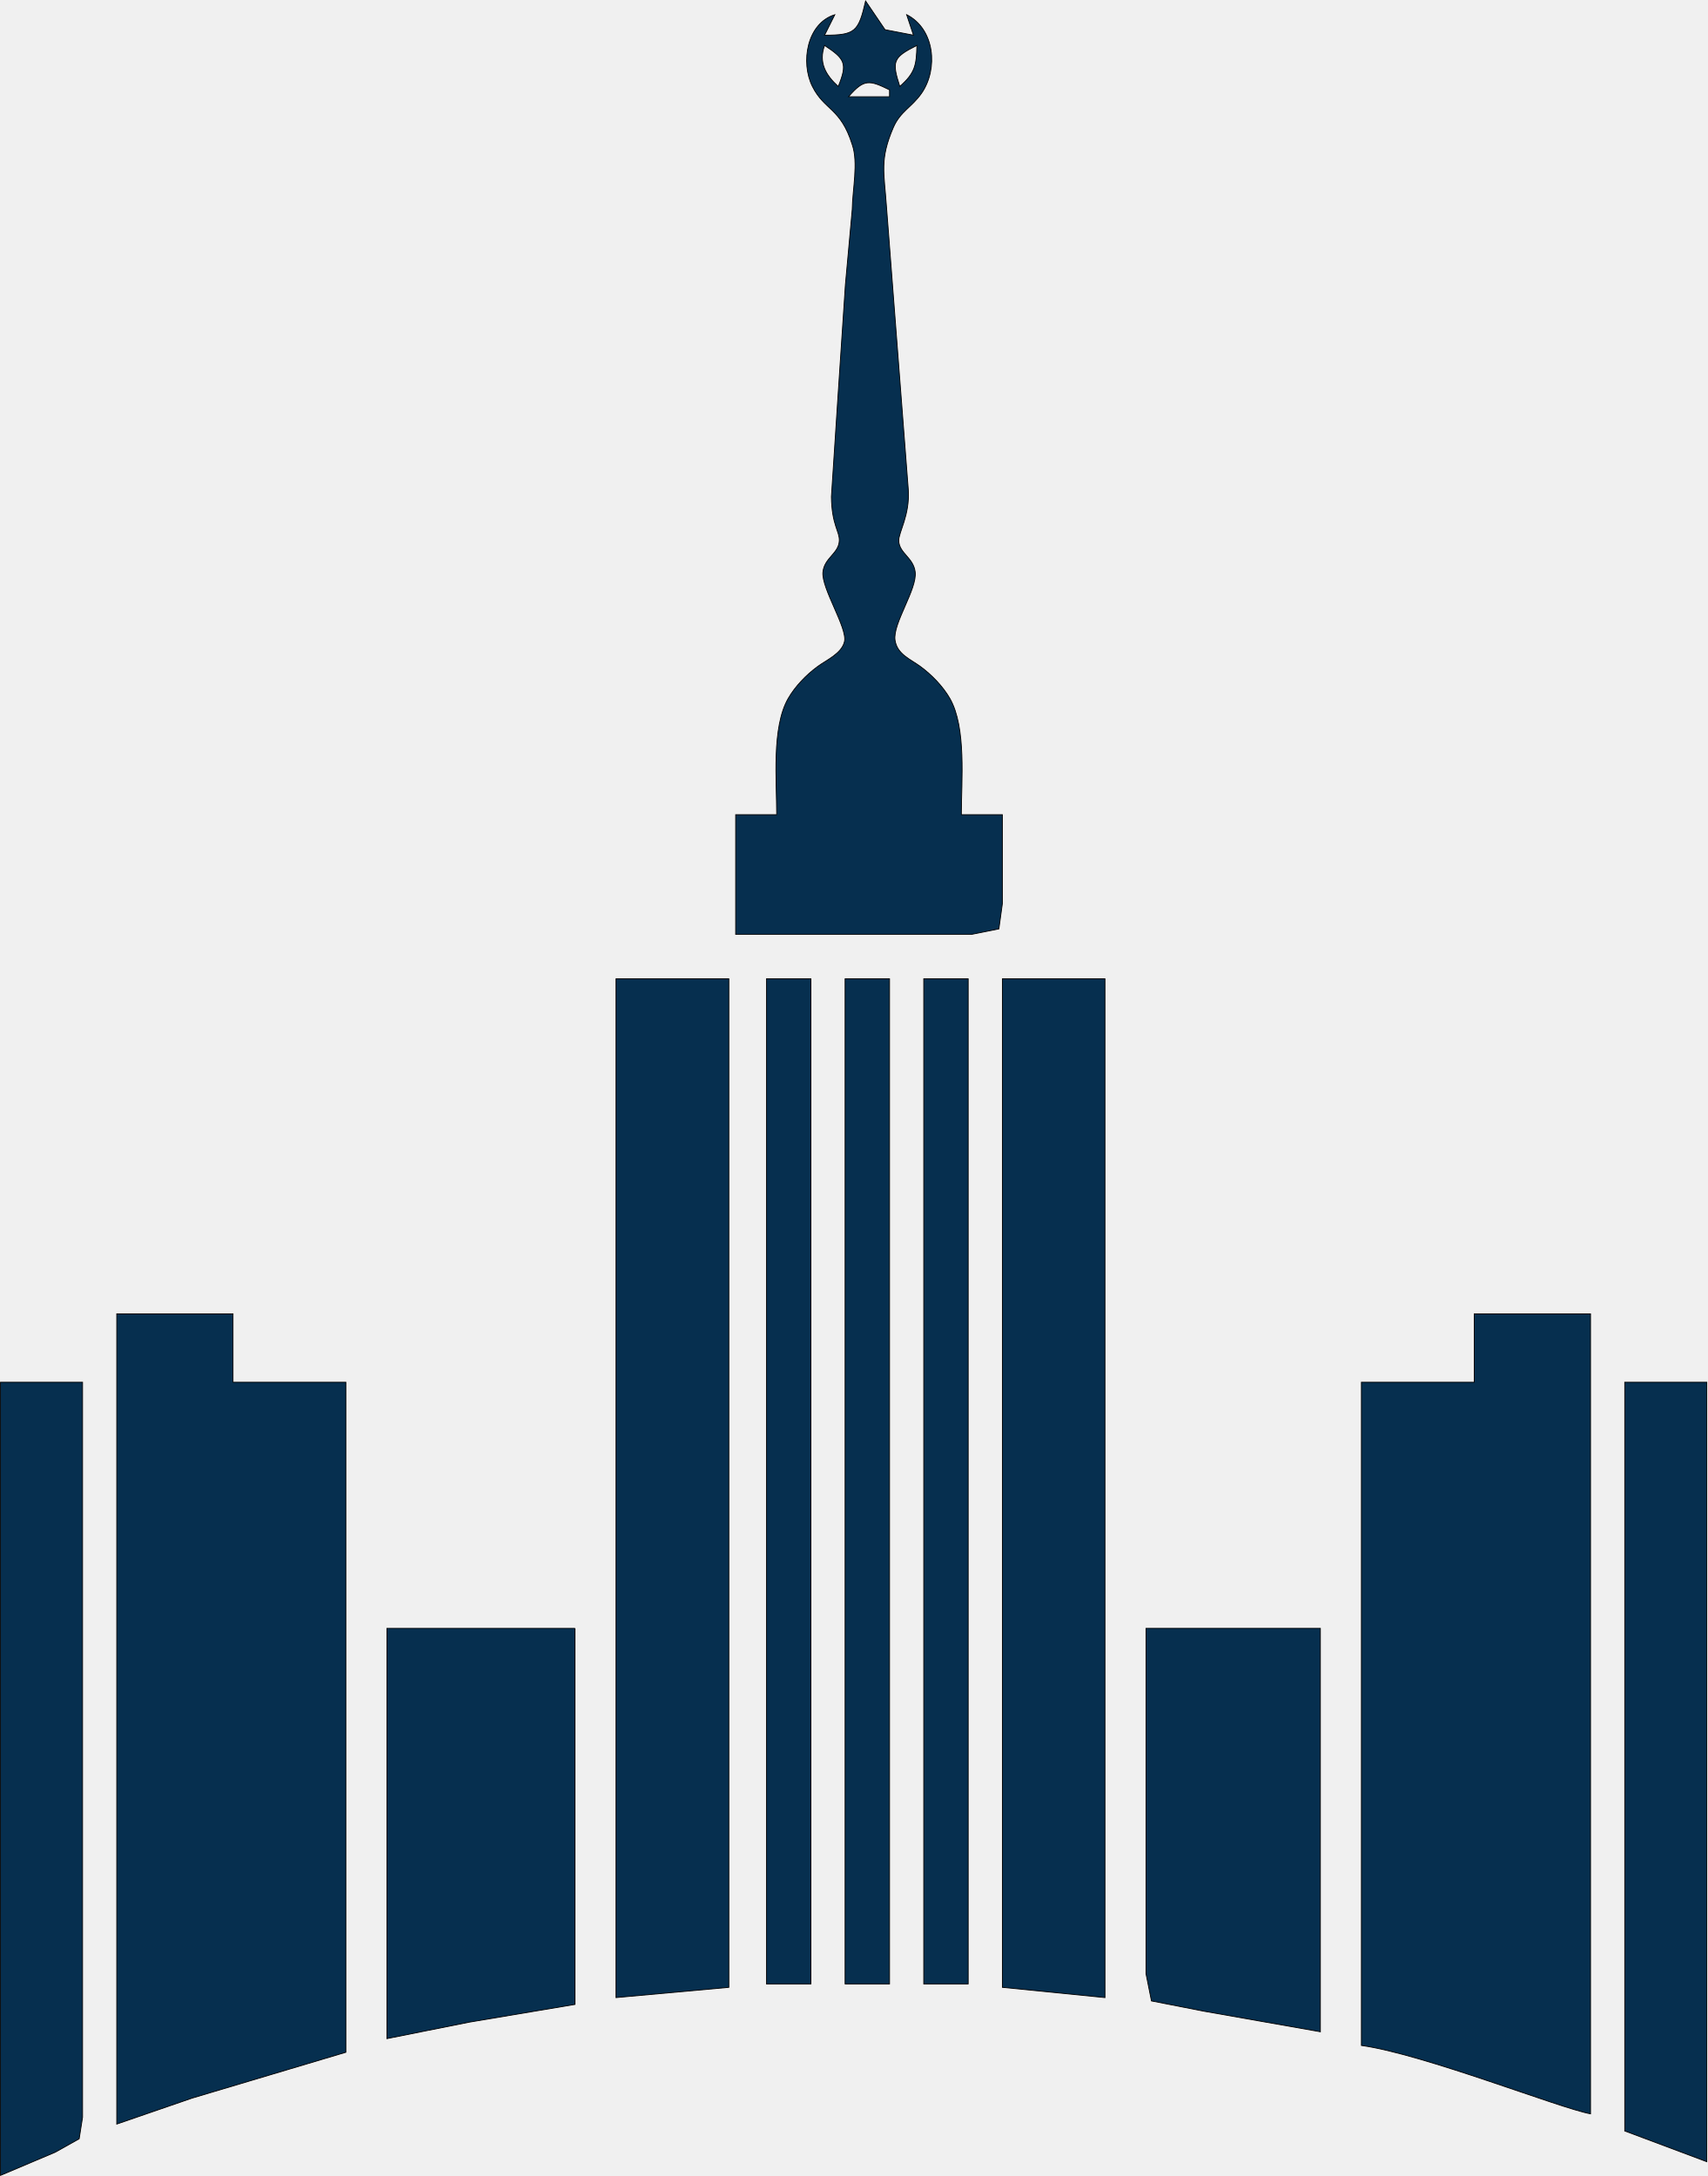
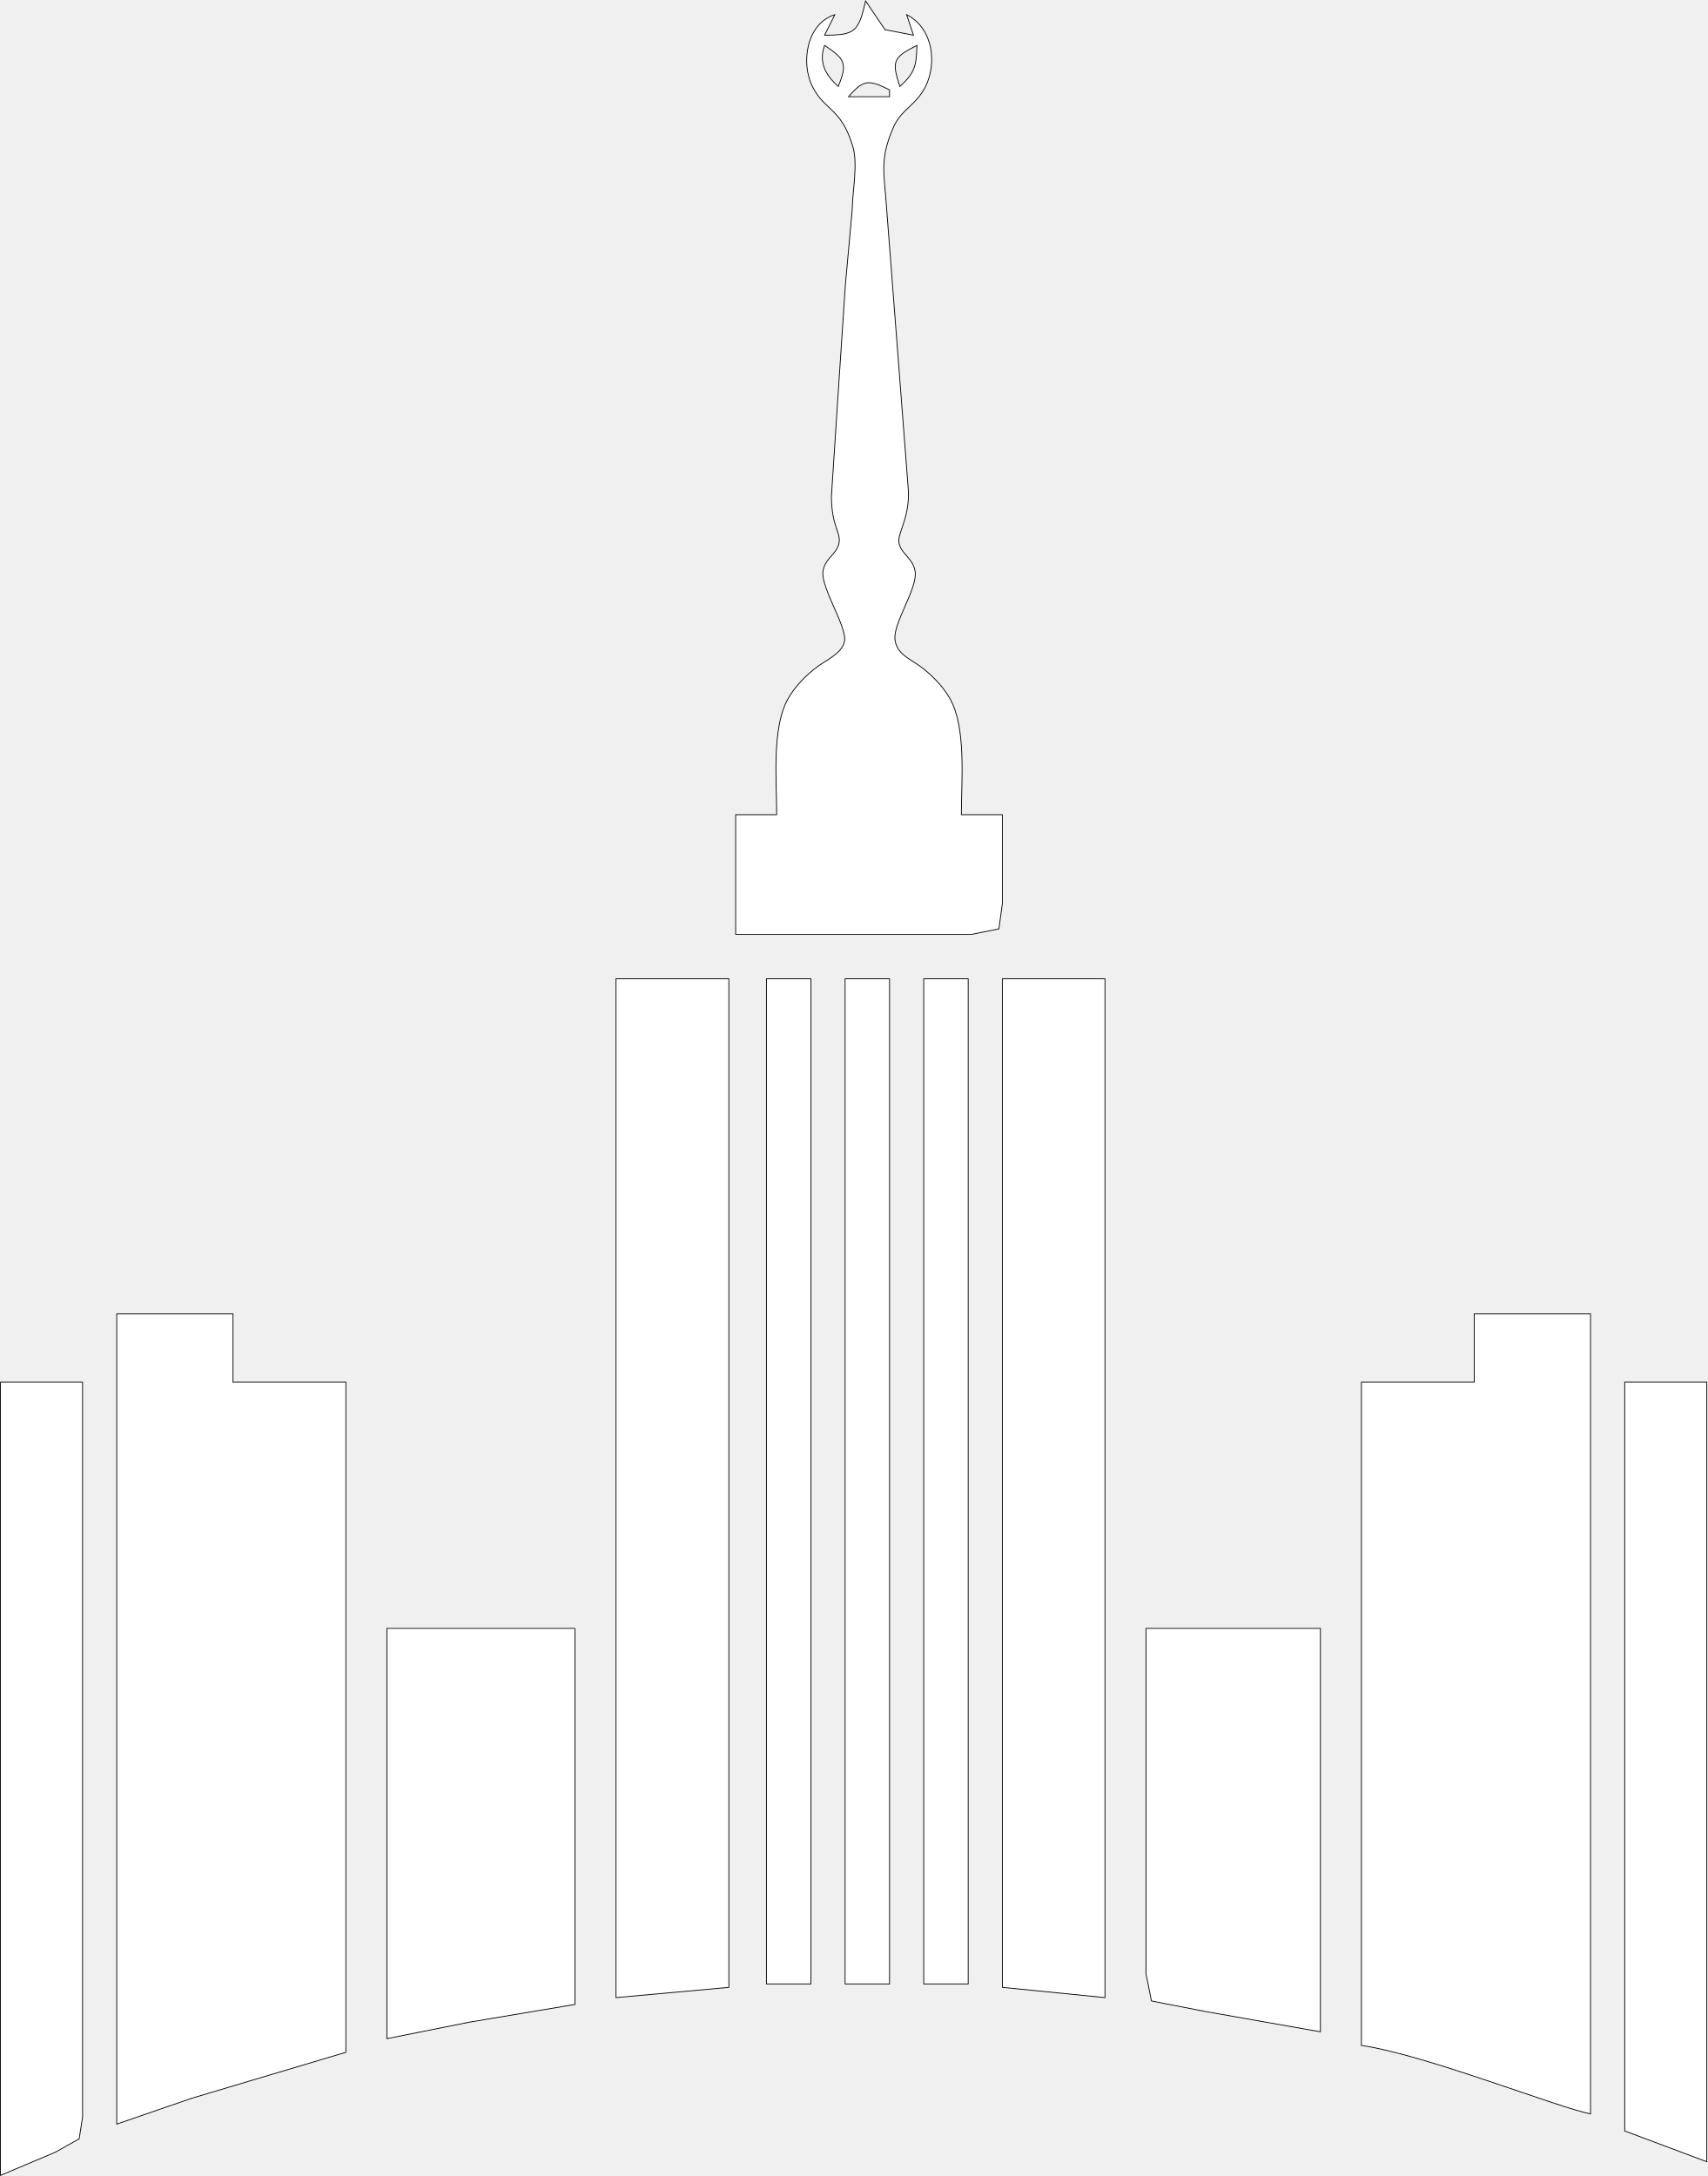
<svg xmlns="http://www.w3.org/2000/svg" width="1.667in" height="2.125in" viewBox="0 0 120 152.986" version="1.1" id="svg3">
  <defs id="defs7" />
-   <path id="Selection #1" d="m 62.211,2.088 c 0,0 1.995,0.385 1.995,0.385 0,0 -0.481,-1.442 -0.481,-1.442 1.971,0.99 2.243,3.807 1.046,5.528 -0.697,1 -1.49,1.267 -1.985,2.413 -0.969,2.247 -0.642,3.17 -0.481,5.519 0,0 1.538,19.951 1.538,19.951 0.113,1.803 -0.695,2.988 -0.671,3.584 0.036,0.88 1.026,1.168 1.154,2.185 0.151,1.214 -1.594,3.632 -1.416,4.803 0.151,0.988 1.07,1.32 1.776,1.839 0.796,0.584 1.584,1.392 2.077,2.252 1.171,2.046 0.808,5.786 0.808,8.173 0,0 2.884,0 2.884,0 0,0 0,6.25 0,6.25 0,0 -0.245,1.779 -0.245,1.779 0,0 -1.918,0.385 -1.918,0.385 0,0 -16.585,0 -16.585,0 0,0 0,-8.413 0,-8.413 0,0 2.884,0 2.884,0 0,-2.387 -0.363,-6.127 0.808,-8.173 0.493,-0.858 1.281,-1.671 2.077,-2.252 0.63,-0.462 1.673,-0.904 1.877,-1.735 0.236,-0.957 -1.632,-3.747 -1.512,-4.906 0.106,-0.998 1.103,-1.293 1.151,-2.185 0.036,-0.663 -0.531,-1.106 -0.555,-3.103 0,0 0.44,-6.73 0.44,-6.73 0,0 0.543,-8.173 0.543,-8.173 0,0 0.481,-5.288 0.481,-5.288 0.017,-1.401 0.442,-3.293 0,-4.567 -0.817,-2.598 -1.947,-2.389 -2.798,-4.086 -0.849,-1.697 -0.389,-4.44 1.574,-5.048 0,0 -0.721,1.442 -0.721,1.442 2.146,-0.007 2.387,-0.233 2.884,-2.404 0,0 1.37,2.019 1.37,2.019 z m -3.293,3.99 c 0.663,-1.61 0.478,-1.937 -0.961,-2.884 -0.435,1.19 0.075,2.086 0.961,2.884 z m 4.327,0 c 1.082,-0.957 1.166,-1.488 1.202,-2.884 -1.711,0.851 -1.764,1.127 -1.202,2.884 z m -3.606,0.721 c 0,0 2.884,0 2.884,0 0,0 0,-0.481 0,-0.481 -1.418,-0.697 -1.796,-0.781 -2.884,0.481 z M 51.227,68.814 c 0,0 0,70.909 0,70.909 0,0 -7.932,0.721 -7.932,0.721 0,0 0,-71.63 0,-71.63 0,0 7.932,0 7.932,0 z m 5.769,0 c 0,0 0,70.668 0,70.668 0,0 -3.125,0 -3.125,0 0,0 0,-70.668 0,-70.668 0,0 3.125,0 3.125,0 z m 5.528,0 c 0,0 0,70.668 0,70.668 0,0 -3.125,0 -3.125,0 0,0 0,-70.668 0,-70.668 0,0 3.125,0 3.125,0 z m 5.528,0 c 0,0 0,70.668 0,70.668 0,0 -3.125,0 -3.125,0 0,0 0,-70.668 0,-70.668 0,0 3.125,0 3.125,0 z m 9.615,0 c 0,0 0,71.63 0,71.63 0,0 -7.211,-0.721 -7.211,-0.721 0,0 0,-70.909 0,-70.909 0,0 7.211,0 7.211,0 z m -61.294,23.556 c 0,0 0,4.807 0,4.807 0,0 7.932,0 7.932,0 0,0 0,47.112 0,47.112 0,0 -10.817,3.226 -10.817,3.226 0,0 -5.288,1.822 -5.288,1.822 0,0 0,-56.967 0,-56.967 0,0 8.173,0 8.173,0 z m 95.426,0 c 0,0 0,56.246 0,56.246 -2.156,-0.389 -11.684,-4.185 -16.105,-4.807 0,0 0,-46.632 0,-46.632 0,0 7.932,0 7.932,0 0,0 0,-4.807 0,-4.807 0,0 8.173,0 8.173,0 z M 5.797,97.178 c 0,0 0,40.863 0,40.863 0,0 0,10.817 0,10.817 0,0 -0.238,1.514 -0.238,1.514 0,0 -1.685,0.945 -1.685,0.945 0,0 -3.846,1.627 -3.846,1.627 0,0 0,-55.766 0,-55.766 0,0 5.769,0 5.769,0 z m 114.175,0 c 0,0 0,54.804 0,54.804 0,0 -5.769,-2.163 -5.769,-2.163 0,0 0,-52.641 0,-52.641 0,0 5.769,0 5.769,0 z M 40.41,114.484 c 0,0 0,26.441 0,26.441 0,0 -7.451,1.25 -7.451,1.25 0,0 -5.769,1.154 -5.769,1.154 0,0 0,-28.844 0,-28.844 0,0 13.22,0 13.22,0 z m 52.4,0 c 0,0 0,28.363 0,28.363 0,0 -8.173,-1.442 -8.173,-1.442 0,0 -3.702,-0.726 -3.702,-0.726 0,0 -0.385,-1.918 -0.385,-1.918 0,0 0,-24.277 0,-24.277 0,0 12.259,0 12.259,0 z" style="fill:#062f4f;stroke:#000000;stroke-width:0.056" />
+   <path id="Selection #1" d="m 62.211,2.088 c 0,0 1.995,0.385 1.995,0.385 0,0 -0.481,-1.442 -0.481,-1.442 1.971,0.99 2.243,3.807 1.046,5.528 -0.697,1 -1.49,1.267 -1.985,2.413 -0.969,2.247 -0.642,3.17 -0.481,5.519 0,0 1.538,19.951 1.538,19.951 0.113,1.803 -0.695,2.988 -0.671,3.584 0.036,0.88 1.026,1.168 1.154,2.185 0.151,1.214 -1.594,3.632 -1.416,4.803 0.151,0.988 1.07,1.32 1.776,1.839 0.796,0.584 1.584,1.392 2.077,2.252 1.171,2.046 0.808,5.786 0.808,8.173 0,0 2.884,0 2.884,0 0,0 0,6.25 0,6.25 0,0 -0.245,1.779 -0.245,1.779 0,0 -1.918,0.385 -1.918,0.385 0,0 -16.585,0 -16.585,0 0,0 0,-8.413 0,-8.413 0,0 2.884,0 2.884,0 0,-2.387 -0.363,-6.127 0.808,-8.173 0.493,-0.858 1.281,-1.671 2.077,-2.252 0.63,-0.462 1.673,-0.904 1.877,-1.735 0.236,-0.957 -1.632,-3.747 -1.512,-4.906 0.106,-0.998 1.103,-1.293 1.151,-2.185 0.036,-0.663 -0.531,-1.106 -0.555,-3.103 0,0 0.44,-6.73 0.44,-6.73 0,0 0.543,-8.173 0.543,-8.173 0,0 0.481,-5.288 0.481,-5.288 0.017,-1.401 0.442,-3.293 0,-4.567 -0.817,-2.598 -1.947,-2.389 -2.798,-4.086 -0.849,-1.697 -0.389,-4.44 1.574,-5.048 0,0 -0.721,1.442 -0.721,1.442 2.146,-0.007 2.387,-0.233 2.884,-2.404 0,0 1.37,2.019 1.37,2.019 z m -3.293,3.99 c 0.663,-1.61 0.478,-1.937 -0.961,-2.884 -0.435,1.19 0.075,2.086 0.961,2.884 z m 4.327,0 c 1.082,-0.957 1.166,-1.488 1.202,-2.884 -1.711,0.851 -1.764,1.127 -1.202,2.884 z m -3.606,0.721 c 0,0 2.884,0 2.884,0 0,0 0,-0.481 0,-0.481 -1.418,-0.697 -1.796,-0.781 -2.884,0.481 z M 51.227,68.814 c 0,0 0,70.909 0,70.909 0,0 -7.932,0.721 -7.932,0.721 0,0 0,-71.63 0,-71.63 0,0 7.932,0 7.932,0 z m 5.769,0 c 0,0 0,70.668 0,70.668 0,0 -3.125,0 -3.125,0 0,0 0,-70.668 0,-70.668 0,0 3.125,0 3.125,0 z m 5.528,0 c 0,0 0,70.668 0,70.668 0,0 -3.125,0 -3.125,0 0,0 0,-70.668 0,-70.668 0,0 3.125,0 3.125,0 z m 5.528,0 c 0,0 0,70.668 0,70.668 0,0 -3.125,0 -3.125,0 0,0 0,-70.668 0,-70.668 0,0 3.125,0 3.125,0 z m 9.615,0 c 0,0 0,71.63 0,71.63 0,0 -7.211,-0.721 -7.211,-0.721 0,0 0,-70.909 0,-70.909 0,0 7.211,0 7.211,0 z m -61.294,23.556 c 0,0 0,4.807 0,4.807 0,0 7.932,0 7.932,0 0,0 0,47.112 0,47.112 0,0 -10.817,3.226 -10.817,3.226 0,0 -5.288,1.822 -5.288,1.822 0,0 0,-56.967 0,-56.967 0,0 8.173,0 8.173,0 z m 95.426,0 c 0,0 0,56.246 0,56.246 -2.156,-0.389 -11.684,-4.185 -16.105,-4.807 0,0 0,-46.632 0,-46.632 0,0 7.932,0 7.932,0 0,0 0,-4.807 0,-4.807 0,0 8.173,0 8.173,0 z M 5.797,97.178 c 0,0 0,40.863 0,40.863 0,0 0,10.817 0,10.817 0,0 -0.238,1.514 -0.238,1.514 0,0 -1.685,0.945 -1.685,0.945 0,0 -3.846,1.627 -3.846,1.627 0,0 0,-55.766 0,-55.766 0,0 5.769,0 5.769,0 z m 114.175,0 c 0,0 0,54.804 0,54.804 0,0 -5.769,-2.163 -5.769,-2.163 0,0 0,-52.641 0,-52.641 0,0 5.769,0 5.769,0 z M 40.41,114.484 c 0,0 0,26.441 0,26.441 0,0 -7.451,1.25 -7.451,1.25 0,0 -5.769,1.154 -5.769,1.154 0,0 0,-28.844 0,-28.844 0,0 13.22,0 13.22,0 z m 52.4,0 c 0,0 0,28.363 0,28.363 0,0 -8.173,-1.442 -8.173,-1.442 0,0 -3.702,-0.726 -3.702,-0.726 0,0 -0.385,-1.918 -0.385,-1.918 0,0 0,-24.277 0,-24.277 0,0 12.259,0 12.259,0 z" style="fill:#fff;stroke:#000000;stroke-width:0.056" />
</svg>
